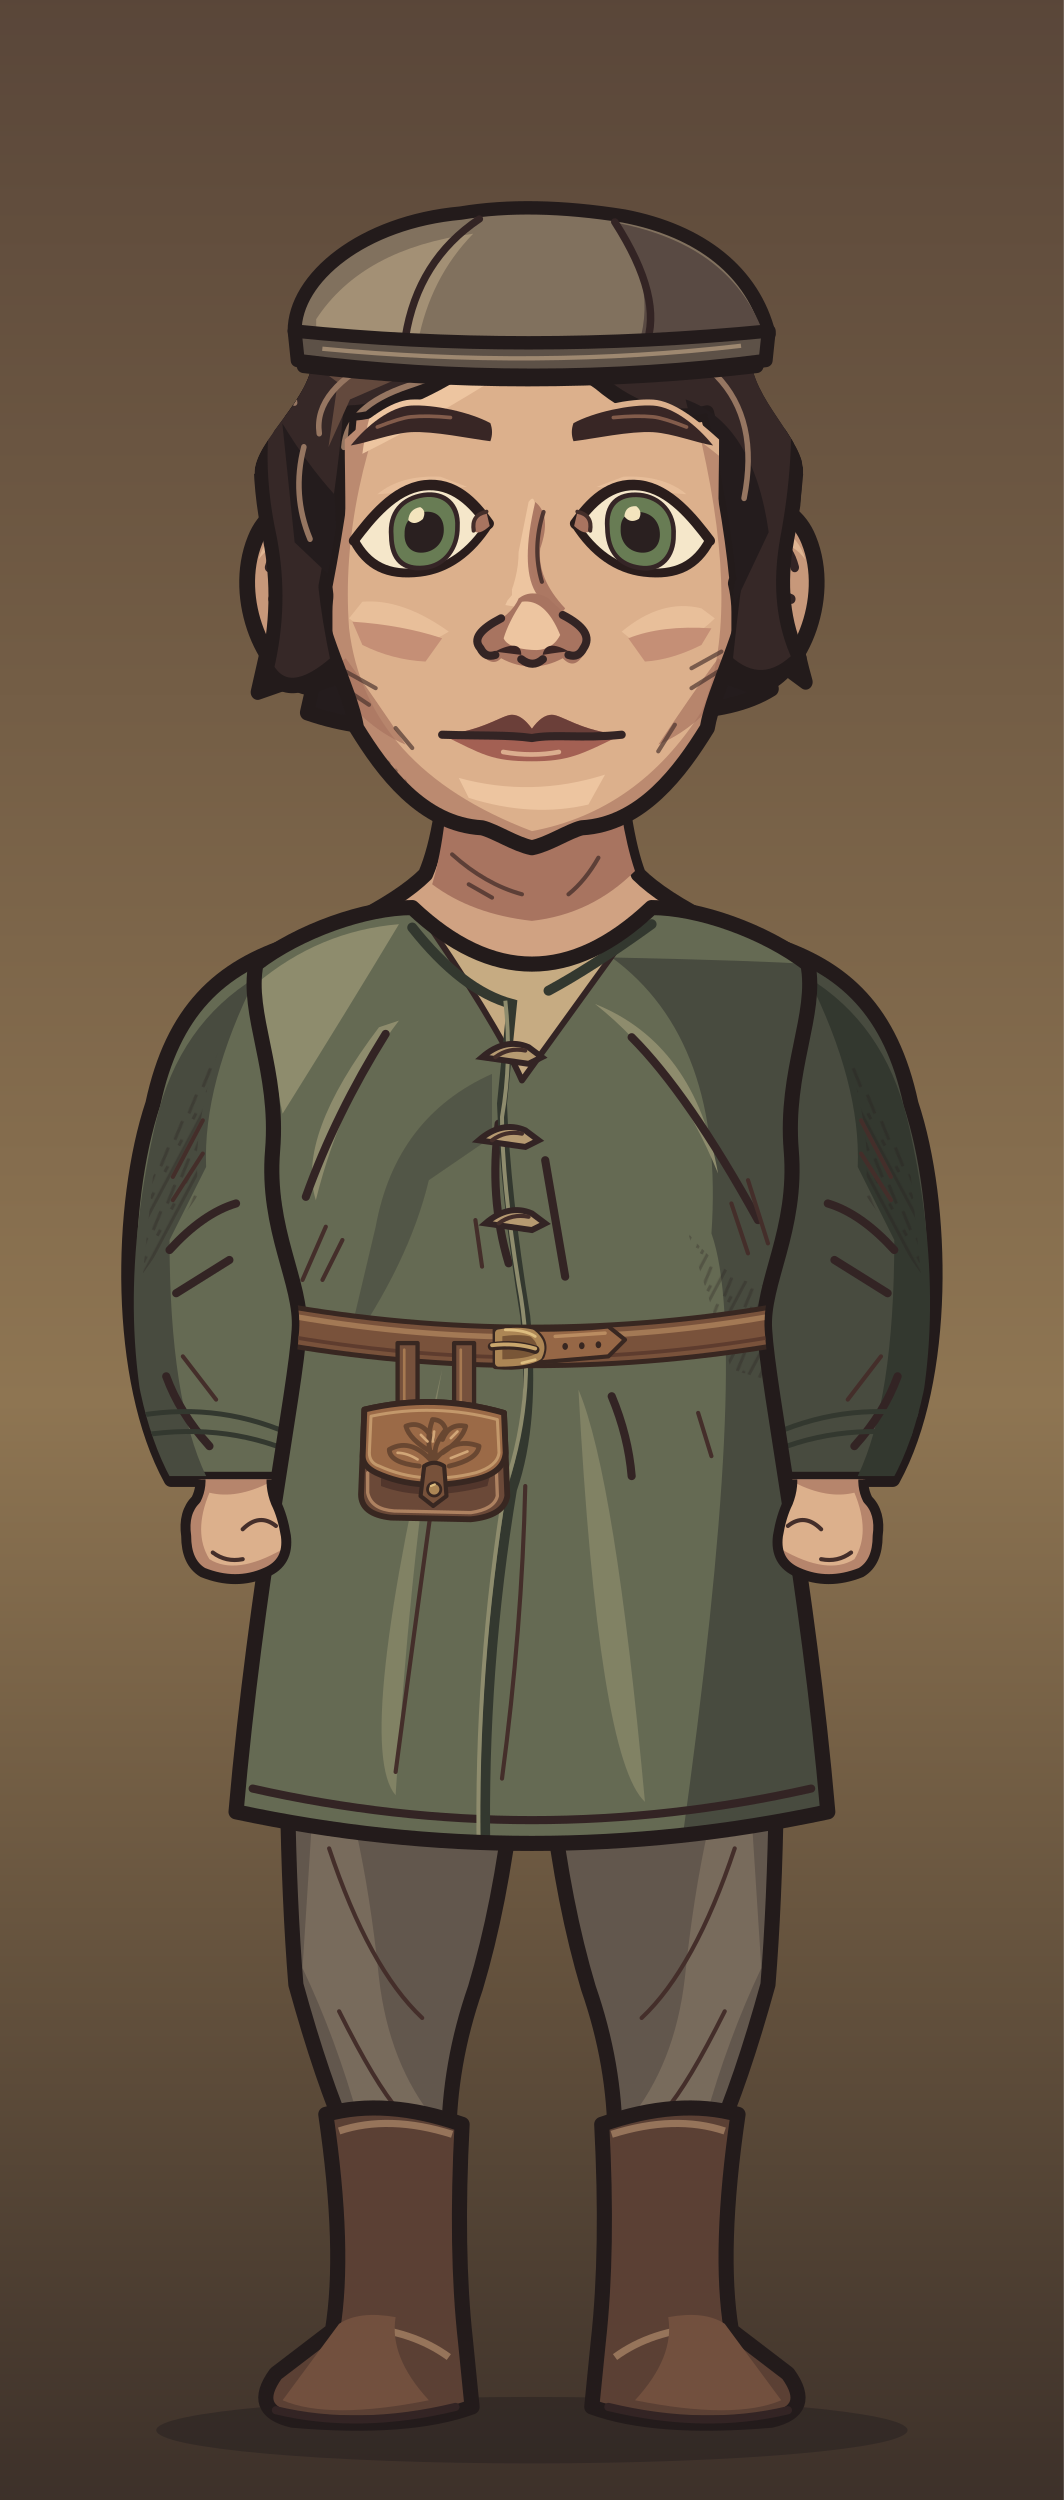
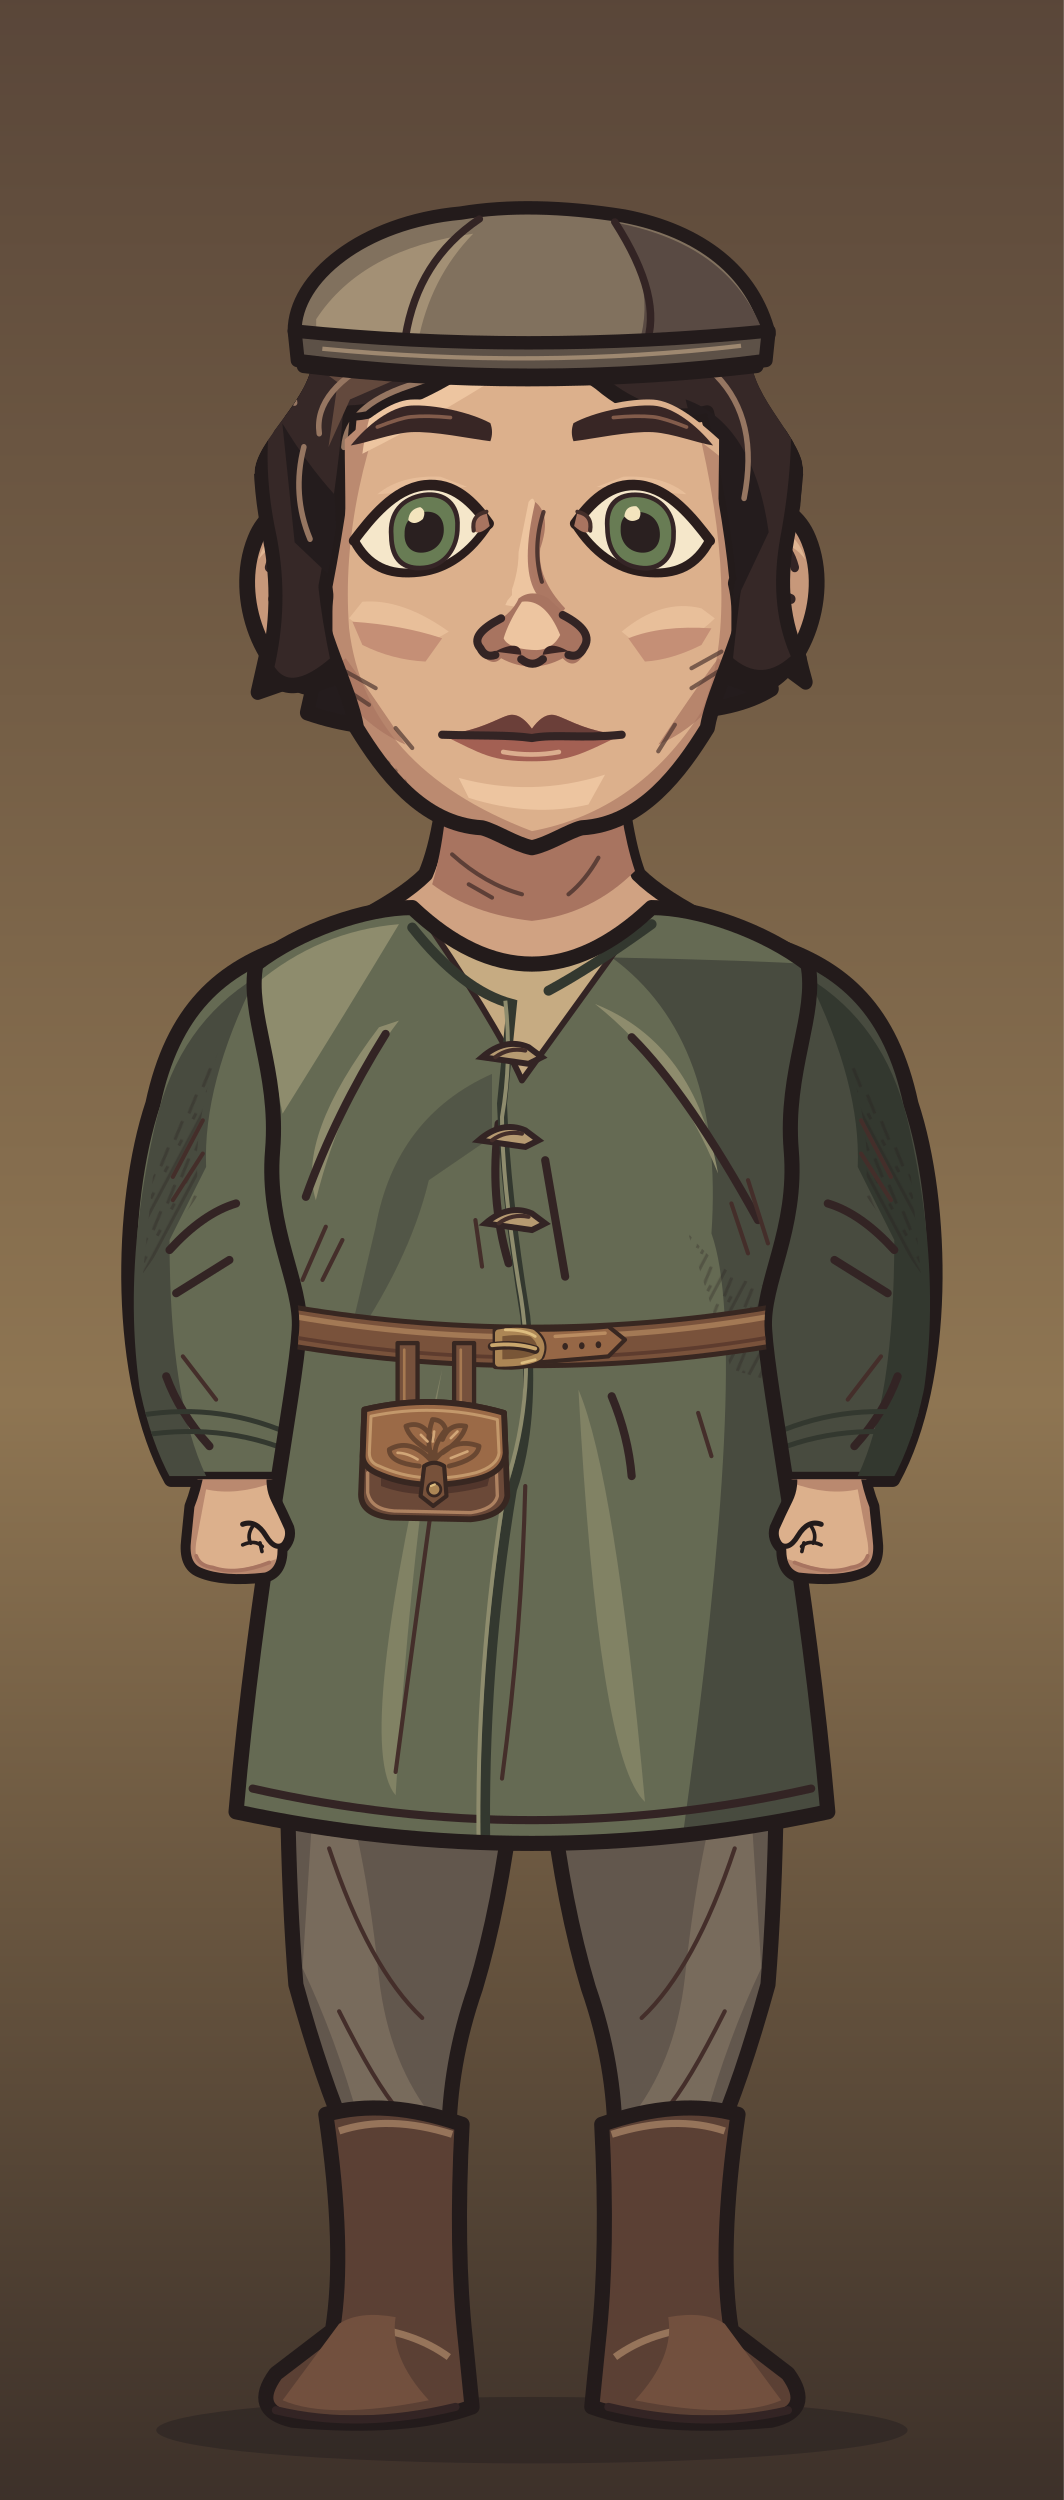
<svg xmlns="http://www.w3.org/2000/svg" xmlns:xlink="http://www.w3.org/1999/xlink" aria-labelledby="title" width="320" height="752" viewBox="0 0 320 752" role="img" data-belt="leather">
  <defs>
    <style>
      .edge {stroke:#231b1b;stroke-width:4.55;stroke-linecap:round;stroke-linejoin:round}
      .seam {fill:none;stroke:#332424;stroke-width:2.45;stroke-linecap:round;stroke-linejoin:round}
      .etch {fill:none;stroke:#442e2a;stroke-width:1.25;stroke-linecap:round}
      .hair-line {fill:none;stroke:#967661;stroke-width:1.45;stroke-linecap:round}
      .white {fill:#f5e7ca;stroke:#2a1d1c;stroke-width:2.65;stroke-linejoin:round}
      .label {fill:#efdfc1;font:600 20px Georgia,serif}
      .muted {fill:#b8aa96;font:13px 'Segoe UI',sans-serif}
      .section {fill:#dcbb8e;font:600 14px 'Segoe UI',sans-serif}
    </style>
    <linearGradient id="umber" x2="0" y2="1" gradientUnits="objectBoundingBox">
      <stop stop-color="#594639" />
      <stop offset=".56" stop-color="#8e7552" />
      <stop offset="1" stop-color="#3c3029" />
    </linearGradient>
    <linearGradient id="ash" x2="0" y2="1" gradientUnits="objectBoundingBox">
      <stop stop-color="#3b423d" />
      <stop offset=".56" stop-color="#7a7d67" />
      <stop offset="1" stop-color="#242b28" />
    </linearGradient>
    <linearGradient id="rose" x2="0" y2="1" gradientUnits="objectBoundingBox">
      <stop stop-color="#51404a" />
      <stop offset=".56" stop-color="#8a6972" />
      <stop offset="1" stop-color="#372c33" />
    </linearGradient>
    <pattern id="paper-grain" width="63" height="57" patternUnits="userSpaceOnUse">
      <path d="M1 16l2-1m21-4 5-2m16 7 6-1M12 32l3-1m16 11 4-1m20-14 4 1M4 51l5-1m41 0 9-2" fill="none" stroke="#231a1b" stroke-width=".85" opacity=".19" />
      <path d="M4 5l9-1m29 2 2-1M1 40l4-1m12 9 1-1m21-23 4-1m9 12 5-2" fill="none" stroke="#f0dbb5" stroke-width=".85" opacity=".23" />
      <path d="M16 19h.6m13-3h.7m28 6h.7m-39 15h.6m23 4h.6m-12 11h.7m29-39h.7" fill="none" stroke="#21191a" stroke-width="1.2" opacity=".28" stroke-linecap="round" />
    </pattern>
    <pattern id="ink-lines" width="7" height="9" patternUnits="userSpaceOnUse" patternTransform="rotate(28)">
      <path d="M1 -2V10m2.8-8 .6 6m1.9-1v5" stroke="#271d1d" stroke-width=".95" fill="none" opacity=".65" />
    </pattern>
    <radialGradient id="vignette" cx=".5" cy=".39" r=".72">
      <stop offset=".47" stop-color="#20191c" stop-opacity="0" />
      <stop offset="1" stop-color="#20191c" stop-opacity=".48" />
    </radialGradient>
    <g id="firs" fill="currentColor">
      <path d="M10 439Q15 379 12 300L9 220 15 146 15 54 19 80 21 147 28 230 25 326 29 439Z" />
      <path d="M17 169Q27 174 45 174L57 169 49 179 27 187 17 185                M18 194Q29 196 52 192L63 183 56 194 26 205 16 207                M15 225Q46 230 67 218L77 206 71 223 42 238 18 241                M17 252Q48 255 78 245L91 230 84 249 52 266 20 269                M14 282Q40 281 71 278L88 261 84 281 57 291 19 298                M19 312Q43 316 69 310L88 299 84 310 58 322 22 325" />
      <path d="M6 312 0 315V284L11 285M0 266 13 270V250L0 249M0 220 15 221 15 206 0 202                M0 180 16 181V167L0 165M0 141 15 150V138L0 133M0 112 17 127V118L0 104" />
      <path d="M64 440Q55 380 58 324L59 258 63 217 68 222 65 266 68 328 76 440Z                M63 291Q78 294 89 282L100 267 96 283 81 301 62 307                M63 323Q80 323 106 304L98 321 68 339                M63 316Q44 306 37 293L41 307 64 329Z" />
    </g>
    <g id="brambles" fill="none" stroke="currentColor" stroke-linecap="round" stroke-linejoin="round">
      <path stroke-width="3.8" d="M9 440Q13 401 21 380T26 333m-8 57Q39 375 43 352m-28 46Q6 377 0 376M41 440Q41 402 63 385m-20 44q26-6 39-30" />
      <path stroke-width="2" d="M23 364l14-13m-12 4-7-15m20 29 17-4m-15-1 1-11m13 49 2-17m2 14 18-5m-34 32q-12-10-17-10" />
    </g>
    <g id="night-scratches" fill="none" stroke="currentColor" stroke-width="1.2" stroke-linecap="round">
      <path d="M16 113q32-11 54-8m-30 9 16-3m184-40q19-4 44 1m-11 7 19 4                M24 335q33-3 68-16m-44 16 26-4m164-9q31 5 60-3m-39 8 38-3                M27 391q22-6 52-5m168 14q28-8 57-8m-40 11 24-4                M55 178l18-6m177 36 17 3m-12-4 17-1" />
    </g>
    <g id="shirt-setting">
      <rect width="320" height="440" fill="url(#umber)" />
      <path d="M50 217q24 8 64 1l-15 7-56 6m176-90q39-13 70-5l-26 4 28 2-64 6" fill="#856c54" opacity=".5" />
      <use xlink:href="#firs" style="color:#342827" opacity=".52" transform="translate(-26 8)" />
      <use xlink:href="#firs" style="color:#413128" opacity=".58" transform="translate(340 101) scale(-1 .81)" />
      <use xlink:href="#night-scratches" style="color:#dfbb87" opacity=".28" />
      <use xlink:href="#brambles" style="color:#291f22" opacity=".71" />
      <rect width="320" height="440" fill="url(#vignette)" />
      <rect width="320" height="440" fill="url(#paper-grain)" />
    </g>
    <g id="armor-setting">
      <rect width="320" height="440" fill="url(#ash)" />
      <path d="M42 173q49-4 68 3l-43 6 25 3-49 4m151 35q47 10 104-6l-26 14-62 8Z" fill="#707764" opacity=".48" />
      <use xlink:href="#firs" style="color:#27312c" opacity=".64" transform="translate(-36 30)" />
      <use xlink:href="#firs" style="color:#303833" opacity=".75" transform="translate(324 45) scale(-.86 1.03)" />
      <use xlink:href="#brambles" style="color:#252a27" opacity=".62" transform="translate(319 10) scale(-1 1)" />
      <use xlink:href="#night-scratches" style="color:#d8d8a9" opacity=".28" transform="translate(-2 21)" />
      <rect width="320" height="440" fill="url(#vignette)" />
      <rect width="320" height="440" fill="url(#paper-grain)" />
    </g>
    <g id="woman-setting">
      <rect width="320" height="440" fill="url(#rose)" />
      <path d="M44 235q40-4 76-1l-20 6-36 2 19 3-44 5m183-50q35 3 60-3l-24 9-31 2" fill="#775d65" opacity=".6" />
      <use xlink:href="#firs" style="color:#3b2b34" opacity=".58" transform="translate(-20 84) scale(.86 .91)" />
      <use xlink:href="#firs" style="color:#3d2e39" opacity=".68" transform="translate(327 54) scale(-.85 .98)" />
      <path d="M300 440q-2-82-6-173l-9-103 7-35 12 42 9 98 7 171Z                M294 195q-10-18-25-24l-15-1 13-4 11 2 18 15                M285 162q-13-22-34-27l-7 4 7-11 17 4 20 17                M303 242q-18-23-36-27l-13 3 15-9 11 2 21 15" fill="#3a2b33" opacity=".64" />
      <use xlink:href="#brambles" style="color:#2d2229" opacity=".8" transform="translate(12 6)" />
      <use xlink:href="#night-scratches" style="color:#e1b8a8" opacity=".28" transform="translate(0 7)" />
      <rect width="320" height="440" fill="url(#vignette)" />
      <rect width="320" height="440" fill="url(#paper-grain)" />
    </g>
    <pattern id="mail-rings" width="14" height="13" patternUnits="userSpaceOnUse" patternTransform="rotate(-7)">
      <path d="M-1 2q3-3 6 0 1 3-2 5Q0 8-1 5M6 2q3-3 6 0 1 3-2 5Q7 8 6 5M3 8q3-3 6 0 1 3-2 5-3 1-4-2M10 8q3-3 6 0" fill="none" stroke="#2d2c28" stroke-width="1.6" stroke-linecap="round" />
      <path d="M-.5 4q1.5-2 3-1m5 1q1.4-2 3-1M4 10q1.5-2 3-1m4 1q1.4-2 3-1" fill="none" stroke="#9a9b87" stroke-width="1.12" opacity=".78" stroke-linecap="round" />
    </pattern>
    <pattern id="armor-plates" width="47" height="24" patternUnits="userSpaceOnUse" patternTransform="translate(4 4) rotate(2)">
      <path d="M1 0l21 .7 1 18-3 3-17-1-1-4Zm24 1 19-1 2 15-3 7-19-2Z" fill="#85867a" stroke="#352e2a" stroke-width="1.75" stroke-linejoin="round" />
      <path d="M2 2l18 .2-.2 4L5 7 4 17Zm24 0 16-1 1 4-14 2-3 10Z" fill="#a9a58d" />
      <path d="M19 4l4 14-3 3-16-1 13-4Zm22 2 4 10-2 5-17-1 13-4Z" fill="#62655f" />
      <path d="M7 7l1-.5m6 12 3-2m16-7 5-1m-7 5 4-2" fill="none" stroke="#d0c0a0" stroke-width=".9" opacity=".76" />
      <path d="M6 12q2-2 2.7 1-1 2.2-2.7.5Zm12 1q1.8-2 2.4.6-1 2.6-2.5.8Zm11 1q1-2.2 2.8-1-.2 2.9-2.8 2.1Zm12-2q2.2-1.4 2.3.8-1 2.3-2.3.5Z" fill="#3c342d" />
    </pattern>
    <clipPath id="portrait-frame">
      <rect width="320" height="752" />
    </clipPath>
    <clipPath id="headgear-hair-back-reveal">
      <path d="M94.221 106.5H225.779C225.779 120.18 242.339 132.42 241.597 142.5H320V440H0V142.5H76.554C76.221 132.42 94.221 120.18 94.221 106.5Z" />
    </clipPath>
    <clipPath id="wardrobe-torso-mask">
      <path d="M124 273 C110 273 90 280 77 290 C74 305 84 322 82 346 C80 370 91 386 90 400 C89 418 77 476 71 545 Q160 564 249 545 C243 476 231 418 230 400 C229 386 240 370 238 346 C236 322 246 305 243 290 C230 280 210 273 196 273 Q160 307 124 273Z" />
    </clipPath>
    <clipPath id="wardrobe-sleeve-mask">
      <path d="M88 284C66 291 52 304 46 332C36 362 35 415 51.5 445H90.5Q111 406 106 336Z" />
    </clipPath>
    <clipPath id="face-shape-clip">
      <path d="M 160 73 C 191 73 219 90 223 128 C 224 143 225 164 225 177 C 225 189 214.75 207 212.75 219 C 204.75 232 193 248 175 249 C 171 250 165 254 160 255 C 155 254 149 250 145 249 C 127 248 115.25 232 107.25 219 C 105.25 207 95 189 95 177 C 95 164 96 143 97 128 C 101 90 129 73 160 73 Z" />
    </clipPath>
    <clipPath id="face-features-eye-left">
      <path d="M-21 0 C-16 -6 -9 -14 0 -14 C9 -14 15 -7 19.5 0 C14 8 7 12 -1 12 C-11 12 -17 8 -21 0Z" />
    </clipPath>
    <clipPath id="face-features-eye-right">
      <path d="M-21 0 C-16 -6 -9 -14 0 -14 C9 -14 15 -7 19.5 0 C14 8 7 12 -1 12 C-11 12 -17 8 -21 0Z" />
    </clipPath>
    <clipPath id="face-features-nose-bridge">
      <path d="M154 144H167V179L172 185V187H149V185L154 179Z" />
    </clipPath>
    <clipPath id="headgear-hair-front-reveal">
      <path d="M94.221 106.5H225.779C225.779 120.18 242.339 132.42 241.597 142.5H320V440H0V142.5H76.554C76.221 132.42 94.221 120.18 94.221 106.5Z" />
    </clipPath>
    <mask id="hair-face-opening" maskUnits="userSpaceOnUse" x="0" y="0" width="320" height="440">
      <rect fill="white" x="0" y="0" width="320" height="440" />
      <g clip-path="url(#face-shape-clip)">
        <path d="M103.7 132.2C110.5 125.98 117.5 120.6 123.5 120.2C130.5 119.8 141.5 122.2 149 125.48Q160 133.48 171 125.48C178.5 122.2 189.5 119.8 196.5 120.2C202.5 120.6 209.5 125.98 216.3 132.2C216.3 141.2 216.1 143 216.1 160C216.1 169 220 175 220 184V300H100V184C100 175 103.9 169 103.9 160C103.9 143 103.7 141.2 103.7 132.2Z" fill="black" />
      </g>
    </mask>
    <clipPath id="hair-crown-clip">
      <path d="M97 198q-16 13-23 2 5-19 1-38-7-29 2-52 9-36 38-49 25-14 48-9 28-6 54 12 28 18 29 53 2 21-3 45-4 20 4 35-12 11-24 1Q226 172 226.5 174Q224 151 217 125Q199 129 182 116Q166 106 155 98Q142 112 118 121Q108 125 101 125Q99 148 93 176Q94 185 97 198Z" />
    </clipPath>
    <clipPath id="full-costume-hands-clip">
      <rect x="0" y="445" width="320" height="307" />
    </clipPath>
  </defs>
  <g data-part="full-costume">
    <rect width="320" height="752" fill="url(#umber)" />
    <ellipse cx="160" cy="731" rx="113" ry="10" fill="#261f20" opacity=".5" />
    <g>
      <path d="M87 469 L158 469 Q158 548 143 598 Q135 621 135 644 H105 Q97 626 89 597 Q85 548 87 469Z" fill="#62574d" class="edge" />
      <path d="M96 514 Q109 546 114 595 Q117 621 131 638 H108Q101 613 91 592Z" fill="#8c7c69" opacity=".53" />
      <path d="M99 556Q111 592 127 607 M102 605Q113 627 120 635" class="etch" />
      <g transform="translate(0 0)">
        <path d="M98 636Q116 631 139 639Q137 677 140 704L142 724Q123 731 88 728Q75 725 83 714L100 701Q104 677 98 636Z" fill="#5b4034" class="edge" />
        <path d="M102 641Q117 636 136 642M108 700Q124 701 135 709 M100 705Q104 710 117 715" fill="none" stroke="#96745a" stroke-width="2.15" />
        <path d="M102 699Q108 695 119 697Q117 709 129 722Q99 728 85 722Z" fill="#72503e" />
        <path d="M83 725Q108 731 137 724" class="seam" />
      </g>
    </g>
    <g transform="translate(320 0) scale(-1 1)">
      <path d="M87 469 L158 469 Q158 548 143 598 Q135 621 135 644 H105 Q97 626 89 597 Q85 548 87 469Z" fill="#62574d" class="edge" />
      <path d="M96 514 Q109 546 114 595 Q117 621 131 638 H108Q101 613 91 592Z" fill="#8c7c69" opacity=".53" />
      <path d="M99 556Q111 592 127 607 M102 605Q113 627 120 635" class="etch" />
      <g transform="translate(0 0)">
        <path d="M98 636Q116 631 139 639Q137 677 140 704L142 724Q123 731 88 728Q75 725 83 714L100 701Q104 677 98 636Z" fill="#5b4034" class="edge" />
        <path d="M102 641Q117 636 136 642M108 700Q124 701 135 709 M100 705Q104 710 117 715" fill="none" stroke="#96745a" stroke-width="2.15" />
        <path d="M102 699Q108 695 119 697Q117 709 129 722Q99 728 85 722Z" fill="#72503e" />
        <path d="M83 725Q108 731 137 724" class="seam" />
      </g>
    </g>
  </g>
  <g clip-path="url(#portrait-frame)">
    <g id="hair-back">
      <g clip-path="url(#headgear-hair-back-reveal)">
        <g transform="matrix(0.926 0 0 1.024 11.765 -3.765)">
          <path d="M104 96q-25 16-27 45-7 21 0 42l-6 24 19-6-3 12q35 11 69-6 59 12 82-1l-4-12 15 10q-9-29-4-52 4-39-23-58Z" fill="#241c1d" class="edge" />
        </g>
      </g>
    </g>
    <g data-part="neck">
      <g id="face-shape-neck">
        <path d="M 135 219 Q 134 249 128 263 Q 121 270 105 278 L 122 301 198 301 215 278 Q 199 270 192 263 Q 187 250 185 219 Z" fill="#d0a282" class="edge" />
        <path d="M 135 224 185 224 Q 186 247 191 262 Q 178 275 160 277 Q 142 275 130 266 Q 135 249 135 224 Z" fill="#a87460" />
        <path d="M 136 257 q 10 9 21 12 m -16 -3 7 4 m 32 -12 q -4 7 -9 11" class="etch" opacity=".75" />
      </g>
    </g>
    <g id="wardrobe-outfit-nw_nov_svita" data-outfit="nw_nov_svita">
      <path d="M88 284C66 291 52 304 46 332C36 362 35 415 51.5 445H90.5Q111 406 106 336Z" fill="#656a53" class="edge" data-part="sleeve-outline" data-side="left" />
      <g data-part="sleeve-left" clip-path="url(#wardrobe-sleeve-mask)">
        <path d="M47 337 Q54 308 77 294 Q61 326 62 351 L51 373 Q51 421 62 444 H48 Q33 397 47 337Z" fill="#484b3f" />
        <path d="M46 354 Q57 326 66 315 Q57 342 60 359 L43 383Z" fill="url(#ink-lines)" opacity=".44" />
        <path d="M51 376 q10 -11 20 -14 m-18 27 16 -10 M50 414 q4 11 13 21" class="seam" />
        <path d="M52 354 l9 -17 m-9 24 9 -14 m-6 61 10 13" class="etch" />
        <path d="M36 427 Q61 421 84 430 M36 433 Q63 427 86 436" fill="none" stroke="#33382f" stroke-width="1.5" />
      </g>
      <g transform="translate(320 0) scale(-1 1)">
        <path d="M88 284C66 291 52 304 46 332C36 362 35 415 51.5 445H90.5Q111 406 106 336Z" fill="#484b3f" class="edge" data-part="sleeve-outline" data-side="right" />
        <g data-part="sleeve-right" clip-path="url(#wardrobe-sleeve-mask)">
          <path d="M47 337 Q54 308 77 294 Q61 326 62 351 L51 373 Q51 421 62 444 H48 Q33 397 47 337Z" fill="#33382f" />
          <path d="M46 354 Q57 326 66 315 Q57 342 60 359 L43 383Z" fill="url(#ink-lines)" opacity=".44" />
          <path d="M51 376 q10 -11 20 -14 m-18 27 16 -10 M50 414 q4 11 13 21" class="seam" />
          <path d="M52 354 l9 -17 m-9 24 9 -14 m-6 61 10 13" class="etch" />
          <path d="M36 427 Q61 421 84 430 M36 433 Q63 427 86 436" fill="none" stroke="#33382f" stroke-width="1.5" />
        </g>
      </g>
      <path d="M124 273 C110 273 90 280 77 290 C74 305 84 322 82 346 C80 370 91 386 90 400 C89 418 77 476 71 545 Q160 564 249 545 C243 476 231 418 230 400 C229 386 240 370 238 346 C236 322 246 305 243 290 C230 280 210 273 196 273 Q160 307 124 273Z" fill="#656a53" />
      <g data-part="torso" clip-path="url(#wardrobe-torso-mask)">
        <path d="M77 296 Q96 280 120 278 Q105 303 85 335Z" fill="#8e8c6d" />
        <path d="M184 288 Q230 289 243 290 L254 555 H205 Q226 405 214 371 Q218 313 184 288Z" fill="#484b3f" />
        <path d="M78 344 Q88 359 84 381 L69 402 L61 359Z" fill="#484b3f" />
        <path d="M207 371 Q223 390 235 386 L234 416 L220 412Z" fill="url(#ink-lines)" opacity=".42" />
        <path d="M120 307 Q103 329 95 361 Q89 342 114 309Z M179 302 Q209 314 216 353 Q203 321 179 302Z" fill="#8e8c6d" />
        <path d="M133 412Q124 460 119 540Q106 525 133 412Z M174 418Q185 444 194 542Q180 529 174 418Z" fill="#8e8c6d" opacity=".68" />
        <path d="M134 423Q126 480 119 533 M158 447Q157 490 151 535" class="etch" />
        <path d="M76 538Q160 557 244 538" class="seam" />
        <path d="M116 311 Q101 335 92 360 M190 312 Q207 329 228 367 M150 338 q-3 22 3 42 m11 -31 6 35 M184 420q5 12 6 24" class="seam" />
        <path d="M98 369 l-7 16 m12 -12 -6 12 M225 355 l6 19 m-11 -12 5 15 M143 367 l2 14 m65 44 4 13" class="etch" />
        <path d="M124 271 Q160 295 196 271 L157 325 Q149 307 124 271 Z" fill="#c6ab82" stroke="#332424" stroke-width="1.8" stroke-linejoin="round" />
        <path d="M124 279 Q139 298 154 302 L151 332 Q152 359 158 396 Q161 428 154 448 Q145 502 146 557 M196 278 Q178 291 165 298" fill="none" stroke="#33382f" stroke-width="3" stroke-linecap="round" />
        <path d="M152 301 Q154 319 151 336 Q151 355 156 386 Q162 418 152 447 Q143 502 144 557" fill="none" stroke="#8e8c6d" stroke-width="1.2" />
        <path d="M148 323 Q119 336 113 369 L104 407 Q123 380 129 355 L148 342 Z" fill="#484b3f" opacity=".63" />
        <path d="M145 318 q7 -6 14 -3 l4 3 -4 2z" fill="#b69a71" stroke="#332424" stroke-width="1.8" />
        <path d="M149 318 q4 -3 9 -2" class="etch" />
        <path d="M144 343 q7 -6 14 -3 l4 3 -4 2z" fill="#b69a71" stroke="#332424" stroke-width="1.8" />
        <path d="M148 343 q4 -3 9 -2" class="etch" />
        <path d="M146 368 q7 -6 14 -3 l4 3 -4 2z" fill="#b69a71" stroke="#332424" stroke-width="1.8" />
        <path d="M150 368 q4 -3 9 -2" class="etch" />
      </g>
      <path d="M124 273 C110 273 90 280 77 290 C74 305 84 322 82 346 C80 370 91 386 90 400 C89 418 77 476 71 545 Q160 564 249 545 C243 476 231 418 230 400 C229 386 240 370 238 346 C236 322 246 305 243 290 C230 280 210 273 196 273 Q160 307 124 273Z" fill="none" class="edge" />
    </g>
    <g id="face-shape">
      <g id="face-shape-ears">
        <g transform="translate(105 179) scale(-1.046 1.19)">
          <path d="M -4 -15 C 7 -26 22 -25 27 -14 C 34 1 24 21 12 23 L -4 18 Z" fill="#c7987a" class="edge" />
          <path d="M 7 -15 C 16 -20 24 -16 26 -9 C 22 -14 16 -14 13 -11 L 10 -1 Z" fill="#edc5a0" opacity=".66" />
          <path d="M 23 -7 Q 20 -17 10 -11 L 7 2 M 22 1 Q 15 -2 11 6" class="seam" />
        </g>
        <g transform="translate(215 179) scale(1.046 1.19)">
          <path d="M -4 -15 C 7 -26 22 -25 27 -14 C 34 1 24 21 12 23 L -4 18 Z" fill="#c7987a" class="edge" />
          <path d="M 7 -15 C 16 -20 24 -16 26 -9 C 22 -14 16 -14 13 -11 L 10 -1 Z" fill="#edc5a0" opacity=".66" />
          <path d="M 23 -7 Q 20 -17 10 -11 L 7 2 M 22 1 Q 15 -2 11 6" class="seam" />
        </g>
      </g>
      <path d="M 160 73 C 191 73 219 90 223 128 C 224 143 225 164 225 177 C 225 189 214.75 207 212.75 219 C 204.75 232 193 248 175 249 C 171 250 165 254 160 255 C 155 254 149 250 145 249 C 127 248 115.25 232 107.25 219 C 105.25 207 95 189 95 177 C 95 164 96 143 97 128 C 101 90 129 73 160 73 Z" fill="#dcb08c" />
      <g clip-path="url(#face-shape-clip)">
        <path d="M 70 141 Q 104 91 123 103 Q 102 148 105 189 Q 110 231 160 250 Q 192 244 211 214 Q 223 186 211 133 Q 235 151 250 174 L 250 265 70 265 Z" fill="#bb8a70" />
        <path d="M 109 136.5 Q 114 99 142 98 Q 173 89 195 107 Q 174 98 152 112 Q 130 126 109 136.5 Z" fill="#edc5a0" />
        <g transform="translate(160 0) scale(-1 1)">
          <path d="M 25 190 Q 39 180 51 181 L 55 186 Q 45 194 32 194 Z" fill="#edc5a0" opacity=".72" />
          <path d="M 27 192 Q 39 188 54 187 L 51 194 Q 42 198.5 32 199 Z" fill="#c58f76" />
          <path d="M 56 198 Q 48 209 38 224 Q 52 218 62 202 Z" fill="#a87460" opacity=".73" />
        </g>
        <g transform="translate(160 0) scale(1 1)">
          <path d="M 27 190 Q 39 180 51 183 L 55 186 Q 45 196 32 194 Z" fill="#edc5a0" opacity=".72" />
          <path d="M 29 192 Q 39 188 54 189 L 51 194 Q 42 198.5 34 199 Z" fill="#c58f76" />
          <path d="M 56 198 Q 48 209 38 224 Q 52 218 62 202 Z" fill="#a87460" opacity=".73" />
        </g>
        <path d="M 92 183 Q 99 211 120 232 L 132 247 119 248 Q 98 234 85 212 Z M 229 184 Q 224 217 203 241 L 193 250 209 247 Q 230 233 240 211 Z" fill="url(#ink-lines)" opacity=".42" />
        <path d="M 138 234 Q 160 240 182 233 L 177 242 Q 160 246 141 240 Z" fill="#edc5a0" />
        <path d="M 104 202 l 9 5 m -8 1 6 4 m 97 -11 9 -5 m -9 11 8 -5 m -97 17 5 6 m 74 1 5 -8" class="etch" opacity=".65" />
      </g>
      <path d="M 160 73 C 191 73 219 90 223 128 C 224 143 225 164 225 177 C 225 189 214.75 207 212.75 219 C 204.75 232 193 248 175 249 C 171 250 165 254 160 255 C 155 254 149 250 145 249 C 127 248 115.25 232 107.25 219 C 105.25 207 95 189 95 177 C 95 164 96 143 97 128 C 101 90 129 73 160 73 Z" fill="none" class="edge" />
    </g>
    <g clip-path="url(#face-shape-clip)">
      <g data-part="eyes">
        <g transform="matrix(1 -0.12 0 1 127.5 160)">
          <path d="M-14 -13 Q-7 -18 5 -16 L13 -12" fill="#edc5a0" opacity=".65" />
          <path d="M-21 0 C-16 -6 -9 -14 0 -14 C9 -14 15 -7 19.5 0 C14 8 7 12 -1 12 C-11 12 -17 8 -21 0Z" class="white" />
          <g clip-path="url(#face-features-eye-left)">
            <g transform="translate(0 0) scale(1 1)">
              <path d="M-9.8 0 C-10.4 -7 -6.6 -10.9 0 -11.1 C6.1 -11.2 10.5 -7 10.1 -.3 C10.2 5.9 6.4 11 0 10.8 C-6.1 10.7 -9.7 7.2 -9.8 0Z" fill="#687c54" stroke="#352526" stroke-width="1.4" />
              <path d="M-5.8 -.2C-5.9-3.8-3.5-6 .1-6 3.8-6 6-3.6 6 .1 6 3.9 3.3 6.3-.2 6.2-3.9 6.1-6 3.3-5.8-.2Z" fill="#2a2020" />
              <path d="M-4.7-4.1Q-4.4-7.4-1.1-7.6 .9-6.3-.3-3.9-2.9-2-4.7-4.1Z" fill="#f3e4bd" />
            </g>
          </g>
          <path d="M-21 0 C-16 -6 -9 -14 0 -14 C9 -14 15 -7 19.5 0" fill="none" stroke="#2a1d1c" stroke-width="3.15" stroke-linecap="round" />
          <path d="M18.8 -3.8 Q14.2 -3.4 15 1.4 Q16.5 3.2 19.8 .6Z" fill="#a87460" />
          <path d="M18.8 -3.8 Q14.2 -3.4 15 1.4" class="etch" />
        </g>
        <g transform="matrix(-1 -0.12 0 1 192.5 160)">
          <path d="M-14 -13 Q-7 -18 5 -16 L13 -12" fill="#edc5a0" opacity=".65" />
          <path d="M-21 0 C-16 -6 -9 -14 0 -14 C9 -14 15 -7 19.5 0 C14 8 7 12 -1 12 C-11 12 -17 8 -21 0Z" class="white" />
          <g clip-path="url(#face-features-eye-right)">
            <g transform="translate(0 0) scale(-1 1)">
              <path d="M-9.8 0 C-10.4 -7 -6.6 -10.9 0 -11.1 C6.1 -11.2 10.5 -7 10.1 -.3 C10.2 5.9 6.4 11 0 10.8 C-6.1 10.7 -9.7 7.2 -9.8 0Z" fill="#687c54" stroke="#352526" stroke-width="1.4" />
              <path d="M-5.8 -.2C-5.9-3.8-3.5-6 .1-6 3.8-6 6-3.6 6 .1 6 3.9 3.3 6.3-.2 6.2-3.9 6.1-6 3.3-5.8-.2Z" fill="#2a2020" />
              <path d="M-4.7-4.1Q-4.4-7.4-1.1-7.6 .9-6.3-.3-3.9-2.9-2-4.7-4.1Z" fill="#f3e4bd" />
            </g>
          </g>
          <path d="M-21 0 C-16 -6 -9 -14 0 -14 C9 -14 15 -7 19.5 0" fill="none" stroke="#2a1d1c" stroke-width="3.15" stroke-linecap="round" />
          <path d="M18.8 -3.8 Q14.2 -3.4 15 1.4 Q16.5 3.2 19.8 .6Z" fill="#a87460" />
          <path d="M18.8 -3.8 Q14.2 -3.4 15 1.4" class="etch" />
        </g>
      </g>
      <g data-part="brows">
        <g transform="matrix(1 0 0 1 127.5 131)">
          <path d="M-22 3 C-17 -3.22 -10 -8.6 -4 -9 C3 -9.4 14 -7 20 -3.72 Q21 -1 20 1.72 C14 1 3 -1.4 -4 -1 C-10 -0.6 -17 2.22 -22 3Z" fill="#382625" />
          <path d="M-14 -2.55 Q-7 -5.3 -4 -5.6 Q1 -6.1 8 -5.4" fill="none" stroke="#835c4b" stroke-width="1.1" stroke-linecap="round" />
        </g>
        <g transform="matrix(-1 0 0 1 192.5 131)">
          <path d="M-22 3 C-17 -3.22 -10 -8.6 -4 -9 C3 -9.4 14 -7 20 -3.72 Q21 -1 20 1.72 C14 1 3 -1.4 -4 -1 C-10 -0.6 -17 2.22 -22 3Z" fill="#382625" />
          <path d="M-14 -2.55 Q-7 -5.3 -4 -5.6 Q1 -6.1 8 -5.4" fill="none" stroke="#835c4b" stroke-width="1.1" stroke-linecap="round" />
        </g>
      </g>
      <g data-part="nose">
        <g clip-path="url(#face-features-nose-bridge)">
          <path d="M159 151 Q161 148 161 154 Q157 169 162 177 L158 183 152 182 Q156 174 156 166Z" fill="#edc5a0" />
          <path d="M161 151 Q166 155 162.5 165 Q161.5 174 170 183 L167 187 161 178 Q156.5 170 161 151Z" fill="#a87460" opacity=".93" />
          <path d="M163.5 154 Q160 165 163 175" class="etch" opacity=".9" />
        </g>
        <path d="M156 180 Q160 177 165 180 C167 182 169.28 184 174 188 Q178 192 176 196 Q173 202 169.28 198 Q160 203 150.72 198 Q148 201 144 196 Q142 192 146 189 Q154 185 156 180Z" fill="#a87460" />
        <path d="M157 181 Q164 180 168.5 191 Q165.95 196 160 195.5 Q152.775 195 151.5 192 Q153 187 157 181Z" fill="#edc5a0" />
        <path d="M150.72 186 Q141 191 144.5 195 Q146 198 149 197 M169.28 185 Q179 190 175.5 195 Q174 198 171 197" class="seam" />
        <path d="M148.8 196 q8 -4 8 1 q-8 -1 -8 -1Z M163.2 197 q1 -5 8 -1 q-2 0 -8 1Z" fill="#3b2524" />
        <path d="M156.8 198.3 Q160.25 201 163.3 198.3" class="seam" />
      </g>
      <g data-part="mouth">
        <path d="M133 221 C145.15 220 151 215 154 215 Q157 215 160 219.2 Q163 215 166 215 C169 215 174.85 220 187 221 C174.85 227 171 229 160 229 C148 229 145.15 227 133 221Z" fill="#a36053" />
        <path d="M133 221 C145.15 220 151 215 154 215 Q157 215 160 219.2 Q163 215 166 215 C169 215 174.85 220 187 221 C174.85 222.25 167 220.7 160 222 C153 221 145.15 221.4 133 221Z" fill="#56322f" opacity=".72" />
        <path d="M133 221 C145.15 221.4 153 221 160 222 C167 220.7 174.85 222.25 187 221" class="seam" />
        <path d="M151.36 226.2 Q160 227.7 168.1 226.2" fill="none" stroke="#edc5a0" stroke-width="1.4" stroke-linecap="round" opacity=".76" />
      </g>
    </g>
    <g id="hair-front">
      <g clip-path="url(#headgear-hair-front-reveal)">
        <g mask="url(#hair-face-opening)">
          <g transform="matrix(0.926 0 0 1.024 11.765 -3.765)">
            <path d="M97 198q-16 13-23 2 5-19 1-38-7-29 2-52 9-36 38-49 25-14 48-9 28-6 54 12 28 18 29 53 2 21-3 45-4 20 4 35-12 11-24 1Q226 172 226.5 174Q224 151 217 125Q199 129 182 116Q166 106 155 98Q142 112 118 121Q108 125 101 125Q99 148 93 176Q94 185 97 198Z" fill="#362827" class="edge" />
            <g clip-path="url(#hair-crown-clip)">
              <path d="M91 112q6-26 41-35 19-3 37-2 15-4 25-16-6 21-26 26-13 15-39 25l-28 11-7 14 3-19Zm76-20q22-1 37-12-3 9-9 12 13 4 21 14-25-5-38-11Z" fill="#63493d" />
              <path d="M79 128q8 12 17 21l1 26-14-12Zm123-38 26-13 13 25Z M210 121q22 7 27 39l-11 21Z" fill="#241c1d" />
              <path d="M83 122q-3-14 18-24t25-16q10-10 31-9t40-12M91 131q-2-13 21-23 17-7 26-18 10-10 29-6t41-9M99 135q1-12 21-18t27-14q12-10 32-10 17-1 38-11M184 106q22-5 36 8t9 36M86 135q-4 14 2 27" fill="none" stroke="#967661" stroke-width="1.8" stroke-linecap="round" stroke-linejoin="round" />
            </g>
          </g>
        </g>
      </g>
    </g>
    <g id="headgear-nw_nov_round_cap">
      <g transform="matrix(0.926 0 0 0.887 11.765 6.438)">
        <path d="M83 105C83 87 105 68 137 65Q160 61 190 66C215 71 232 85 237 106L233 117 Q158 126 86 117Z" fill="#81715e" class="edge" />
        <path d="M90 101Q105 77 141 72 Q127 87 123 109L90 112Z" fill="#a39075" />
        <path d="M186 68 Q224 75 235 105L221 114 194 112Q202 89 186 68Z" fill="#594a43" />
        <path d="M119 107Q123 81 143 67M197 110Q203 94 187 68" class="seam" />
        <path d="M83 105Q158 113 237 105L236 115Q161 125 84 115Z" fill="#5d5147" class="edge" />
        <path d="M92 111Q162 118 228 110" fill="none" stroke="#9e8870" stroke-width="1.45" />
      </g>
    </g>
  </g>
  <g data-part="waist-accessories">
    <g data-part="belt" data-style="leather" clip-path="url(#wardrobe-torso-mask)" data-material-slot="belt">
      <path d="M82 398Q160 412 238 398" fill="none" stroke="#382721" stroke-width="13.1" stroke-linecap="round" stroke-linejoin="round" data-material-surface="fixed" />
      <path d="M82 398Q160 412 238 398" fill="none" stroke="#79523b" stroke-width="10.1" stroke-linecap="round" stroke-linejoin="round" data-material-surface="base" />
      <path d="M84 395.2Q160 409.2 236 395.2" fill="none" stroke="#a37955" stroke-width="1.65" stroke-linecap="round" stroke-linejoin="round" data-material-surface="light" />
      <path d="M83 401.3Q160 415.3 237 401.3" fill="none" stroke="#5e3c2e" stroke-width="1.15" stroke-linecap="round" stroke-linejoin="round" data-material-surface="shade" />
      <path d="M160 400Q174 400 183 399l5 4-5 5-23 2Z" fill="#966746" stroke="#382721" stroke-width="1.25" stroke-linecap="round" stroke-linejoin="round" data-material-surface="base" />
      <path d="M167 402l15-1" fill="none" stroke="#ba8c61" stroke-width="1.05" stroke-linecap="round" stroke-linejoin="round" data-material-surface="light" />
      <ellipse cx="170" cy="405" rx="0.85" ry="1.05" fill="#382721" data-material-surface="fixed" />
      <ellipse cx="175" cy="404.8" rx="0.85" ry="1.05" fill="#382721" data-material-surface="fixed" />
      <ellipse cx="180" cy="404.5" rx="0.85" ry="1.05" fill="#382721" data-material-surface="fixed" />
      <g transform="translate(156 405) scale(1)">
        <path d="M-7 -5Q-1 -6 4 -5Q9 -2 7 3Q4 7 -7 6Z" fill="#795637" stroke="#382721" stroke-width="1.65" stroke-linecap="round" stroke-linejoin="round" data-material-surface="fixed" />
        <path d="M-6 -4Q0 -5 4 -4Q8 -1 6 3Q3 5 -6 5Z" fill="none" stroke="#ac8655" stroke-width="2.2" stroke-linecap="round" stroke-linejoin="round" data-material-surface="fixed" />
        <path d="M-4 -5Q2 -5 5 -3M5 4l-4 1" fill="none" stroke="#ddbd80" stroke-width="0.85" stroke-linecap="round" stroke-linejoin="round" data-material-surface="fixed" />
        <path d="M-8 0q7 -1 13 1" fill="none" stroke="#382721" stroke-width="2.55" stroke-linecap="round" stroke-linejoin="round" data-material-surface="fixed" />
        <path d="M-8 -.35q7 -.8 13 1" fill="none" stroke="#c9a76d" stroke-width="1.15" stroke-linecap="round" stroke-linejoin="round" data-material-surface="fixed" />
      </g>
    </g>
    <g data-part="belt-pouch" data-style="novgorod_flap" data-material-slot="belt_pouch" transform="translate(130.6 404)">
      <path d="M-11 0h6v23h-6ZM6 0h6v23H6Z" fill="#76513c" stroke="#382721" stroke-width="1.3" stroke-linecap="round" stroke-linejoin="round" data-material-surface="base" />
      <path d="M-9 2v16M8 2v16" fill="none" stroke="#a67951" stroke-width="0.8" stroke-linecap="round" stroke-linejoin="round" data-material-surface="light" />
      <path d="M-21 20q21-5 42 1l1 25q-1 6-11 7l-24-.5q-9-1-9-7Z" fill="#6b4938" stroke="#382721" stroke-width="1.75" stroke-linecap="round" stroke-linejoin="round" data-material-surface="shade" />
      <path d="M-20 39v6q1 5 8 5.5l23 .5q7-1 8-5l-.3-8" fill="none" stroke="#ae8261" stroke-width="1" stroke-linecap="round" stroke-linejoin="round" data-material-surface="light" />
      <path d="M-16 40q15 6 33-1l-1 4q-19 5-32 0Z" fill="#52362c" data-material-surface="shade" />
      <path d="M-21 20q21-5 42 1l.5 12q-.5 6-9 8-17 4-30-2-4-2-4-5Z" fill="#9b6a47" stroke="#382721" stroke-width="1.75" stroke-linecap="round" stroke-linejoin="round" data-material-surface="base" />
      <path d="M-19 22q19-4 38 1l.5 10q-.5 4-7 6-16 4-29-2-3-1-3-4Z" fill="none" stroke="#c3986b" stroke-width="0.9" stroke-linecap="round" stroke-linejoin="round" data-material-surface="light" />
      <path d="M0 36q-3-6-.5-13 3 0 4 3-4 5-3 8m0 3q-7-9-14-5 0 4 9 5m4-1q6-8 14-5-.4 4-9 6m-5-4q-7-4-8-8 5-2 8 4m3 4q6-4 7-8-5-1-7 4" fill="none" stroke="#694731" stroke-width="1.45" stroke-linecap="round" stroke-linejoin="round" data-material-surface="shade" />
      <path d="M-11 33q3 .1 6 2m10-.4 5-2m-14-5 2 2m7-1 2-2m-7 0-.4 3" fill="none" stroke="#d1a677" stroke-width="0.8" stroke-linecap="round" stroke-linejoin="round" data-material-surface="light" />
      <path d="M-3 37q3-2 6 0l.7 9-4 3-3.8-3Z" fill="#77513a" stroke="#382721" stroke-width="1.25" stroke-linecap="round" stroke-linejoin="round" data-material-surface="base" />
      <circle cx="0" cy="44" r="2" fill="#ac8655" stroke="#382721" stroke-width="0.85" data-material-surface="fixed" />
      <path d="M-1 43l1.2-.5" fill="none" stroke="#ddbd80" stroke-width="0.65" stroke-linecap="round" stroke-linejoin="round" data-material-surface="fixed" />
    </g>
  </g>
  <g data-part="handheld-equipment">
    <g data-part="hands" clip-path="url(#full-costume-hands-clip)">
      <g>
-         <g transform="translate(71 459)">
-           <g data-part="hand">
-             <path d="M-11.0 -17Q-10.0 -12 -12.0 -8Q-16.0 -4 -15.0 3Q-15.0 11 -10.0 14Q0 18 9.0 14Q16.0 11 15.0 3Q14.0 -3 12.0 -7Q10.0 -12 11.0 -17Q0 -14 -11.0 -17Z" fill="#dcb08c" data-hand-tone="base" />
-             <path d="M-11.0 -16Q0 -12 11.0 -16L10.0 -13Q0 -8 -8.0 -10Q-13.0 2 -8.0 10Q0 15 14.0 7Q14.0 14 7.0 15Q0 18 -10.0 14Q-17.0 9 -15.0 1Q-16.0 -7 -12.0 -8Z" fill="#a87460" opacity=".72" data-hand-tone="shade" />
-             <path d="M-11.0 -17Q-10.0 -12 -12.0 -8Q-16.0 -4 -15.0 3Q-15.0 11 -10.0 14Q0 18 9.0 14Q16.0 11 15.0 3Q14.0 -3 12.0 -7Q10.0 -12 11.0 -17" fill="none" stroke="#231b1b" stroke-width="3" stroke-linecap="round" stroke-linejoin="round" />
-             <path d="M2 1q5 -5 10 -1M-7 8q4 3 9 2" class="etch" />
+         <g data-part="hand" fill="#dcb08c">
+           <g transform="translate(71 459)">
+             <path d="M-11.0 -17Q-12.0 -11 -14.0 -6L-15.0 4Q-16.0 12 -11.0 14Q-4 17 9.0 15.5Q14.0 14 14.0 7Q17.0 4 16.0 .5Q14.0 -4 12.0 -8Q10.0 -12 11.0 -17Q0 -14 -11.0 -17Z" fill="#dcb08c" data-hand-tone="base" />
+             <path d="M-11.0 -16Q0 -12 11.0 -16L11.0 -13Q0 -9 -9.0 -11L-12.0 5Q-13.0 12 -8.0 12Q-2 15 12.0 10Q12.0 14 8.0 15Q-5 18 -11.0 14Q-16.0 12 -15.0 4Z" fill="#a87460" opacity=".65" data-hand-tone="shade" />
+             <path d="M-11.0 -17Q-12.0 -11 -14.0 -6L-15.0 4Q-16.0 12 -11.0 14Q-4 17 9.0 15.5Q14.0 14 14.0 7Q17.0 4 16.0 .5Q14.0 -4 12.0 -8Q10.0 -12 11.0 -17" fill="none" stroke="#231b1b" stroke-width="3" stroke-linecap="round" stroke-linejoin="round" />
+             <path d="M15.0 5Q12.0 8 9.0 3Q6.0 -2 2.0 -.5" fill="none" stroke="#231b1b" stroke-width="1.55" stroke-linecap="round" stroke-linejoin="round" />
+             <path d="M5.0 .1q-1.8 2.7 -.6 5.1m-2.4 .5q3.8 -1.7 5.9 .5m-.7 -1.1l.6 2.6" fill="none" stroke="#231b1b" stroke-width="1.1" stroke-linecap="round" stroke-linejoin="round" />
+             <path d="M-12.0 9Q-11.0 12 -7.0 12.5Q0 15 10.0 11" fill="none" stroke="#a87460" stroke-width="1.15" stroke-linecap="round" stroke-linejoin="round" />
          </g>
        </g>
      </g>
      <g transform="translate(320 0) scale(-1 1)">
-         <g transform="translate(71 459)">
-           <g data-part="hand">
-             <path d="M-11.0 -17Q-10.0 -12 -12.0 -8Q-16.0 -4 -15.0 3Q-15.0 11 -10.0 14Q0 18 9.0 14Q16.0 11 15.0 3Q14.0 -3 12.0 -7Q10.0 -12 11.0 -17Q0 -14 -11.0 -17Z" fill="#dcb08c" data-hand-tone="base" />
-             <path d="M-11.0 -16Q0 -12 11.0 -16L10.0 -13Q0 -8 -8.0 -10Q-13.0 2 -8.0 10Q0 15 14.0 7Q14.0 14 7.0 15Q0 18 -10.0 14Q-17.0 9 -15.0 1Q-16.0 -7 -12.0 -8Z" fill="#a87460" opacity=".72" data-hand-tone="shade" />
-             <path d="M-11.0 -17Q-10.0 -12 -12.0 -8Q-16.0 -4 -15.0 3Q-15.0 11 -10.0 14Q0 18 9.0 14Q16.0 11 15.0 3Q14.0 -3 12.0 -7Q10.0 -12 11.0 -17" fill="none" stroke="#231b1b" stroke-width="3" stroke-linecap="round" stroke-linejoin="round" />
-             <path d="M2 1q5 -5 10 -1M-7 8q4 3 9 2" class="etch" />
+         <g data-part="hand" fill="#dcb08c">
+           <g transform="translate(71 459)">
+             <path d="M-11.0 -17Q-12.0 -11 -14.0 -6L-15.0 4Q-16.0 12 -11.0 14Q-4 17 9.0 15.5Q14.0 14 14.0 7Q17.0 4 16.0 .5Q14.0 -4 12.0 -8Q10.0 -12 11.0 -17Q0 -14 -11.0 -17Z" fill="#dcb08c" data-hand-tone="base" />
+             <path d="M-11.0 -16Q0 -12 11.0 -16L11.0 -13Q0 -9 -9.0 -11L-12.0 5Q-13.0 12 -8.0 12Q-2 15 12.0 10Q12.0 14 8.0 15Q-5 18 -11.0 14Q-16.0 12 -15.0 4Z" fill="#a87460" opacity=".65" data-hand-tone="shade" />
+             <path d="M-11.0 -17Q-12.0 -11 -14.0 -6L-15.0 4Q-16.0 12 -11.0 14Q-4 17 9.0 15.5Q14.0 14 14.0 7Q17.0 4 16.0 .5Q14.0 -4 12.0 -8Q10.0 -12 11.0 -17" fill="none" stroke="#231b1b" stroke-width="3" stroke-linecap="round" stroke-linejoin="round" />
+             <path d="M15.0 5Q12.0 8 9.0 3Q6.0 -2 2.0 -.5" fill="none" stroke="#231b1b" stroke-width="1.55" stroke-linecap="round" stroke-linejoin="round" />
+             <path d="M5.0 .1q-1.8 2.7 -.6 5.1m-2.4 .5q3.8 -1.7 5.9 .5m-.7 -1.1l.6 2.6" fill="none" stroke="#231b1b" stroke-width="1.1" stroke-linecap="round" stroke-linejoin="round" />
+             <path d="M-12.0 9Q-11.0 12 -7.0 12.5Q0 15 10.0 11" fill="none" stroke="#a87460" stroke-width="1.15" stroke-linecap="round" stroke-linejoin="round" />
          </g>
        </g>
      </g>
    </g>
  </g>
</svg>
